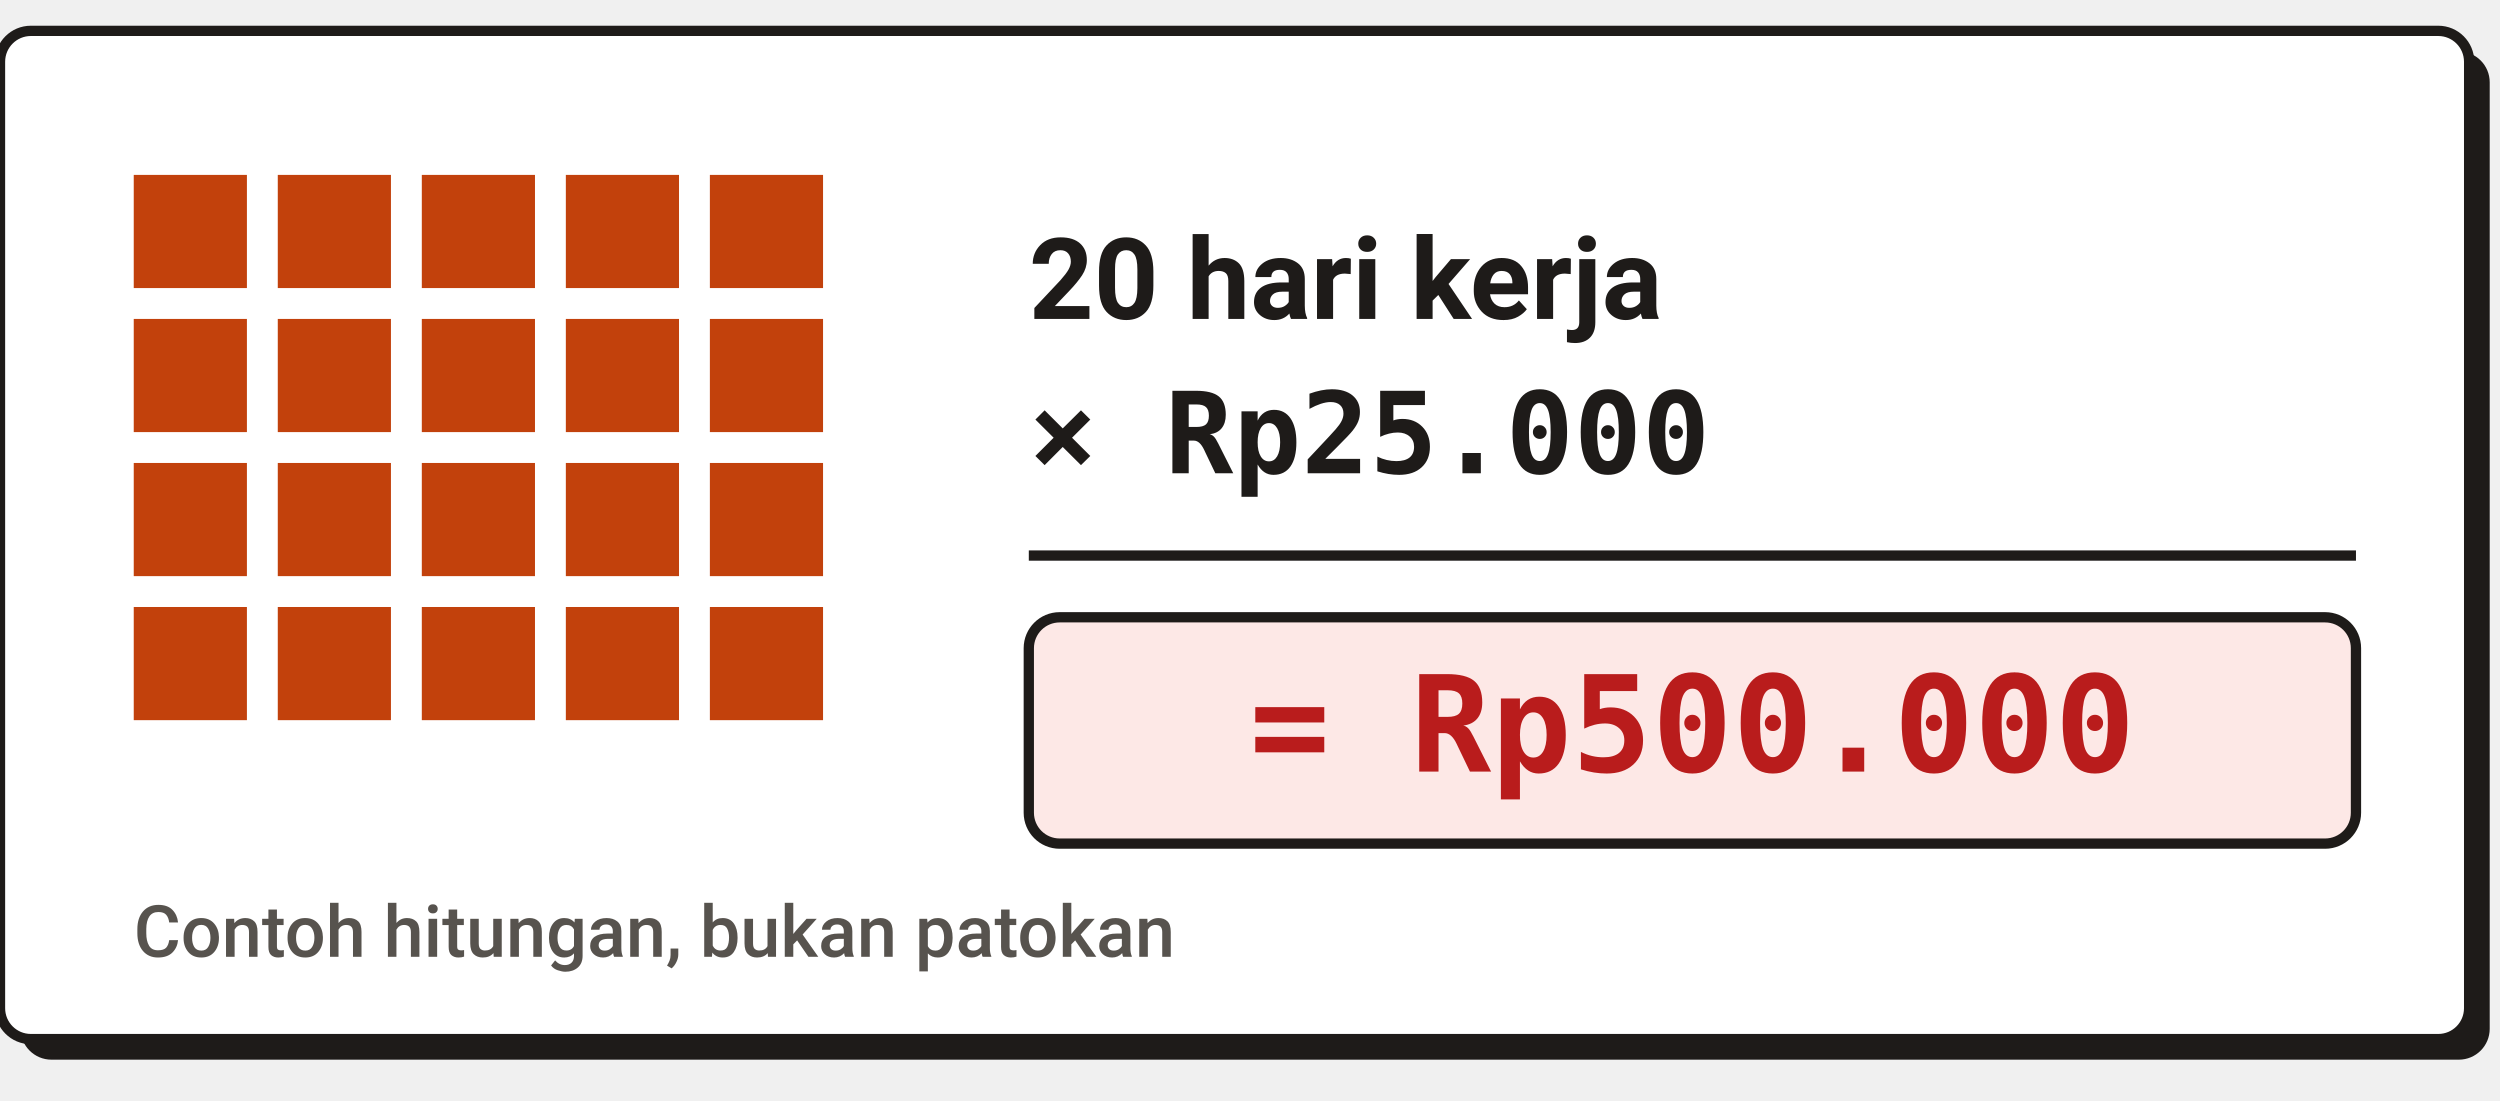
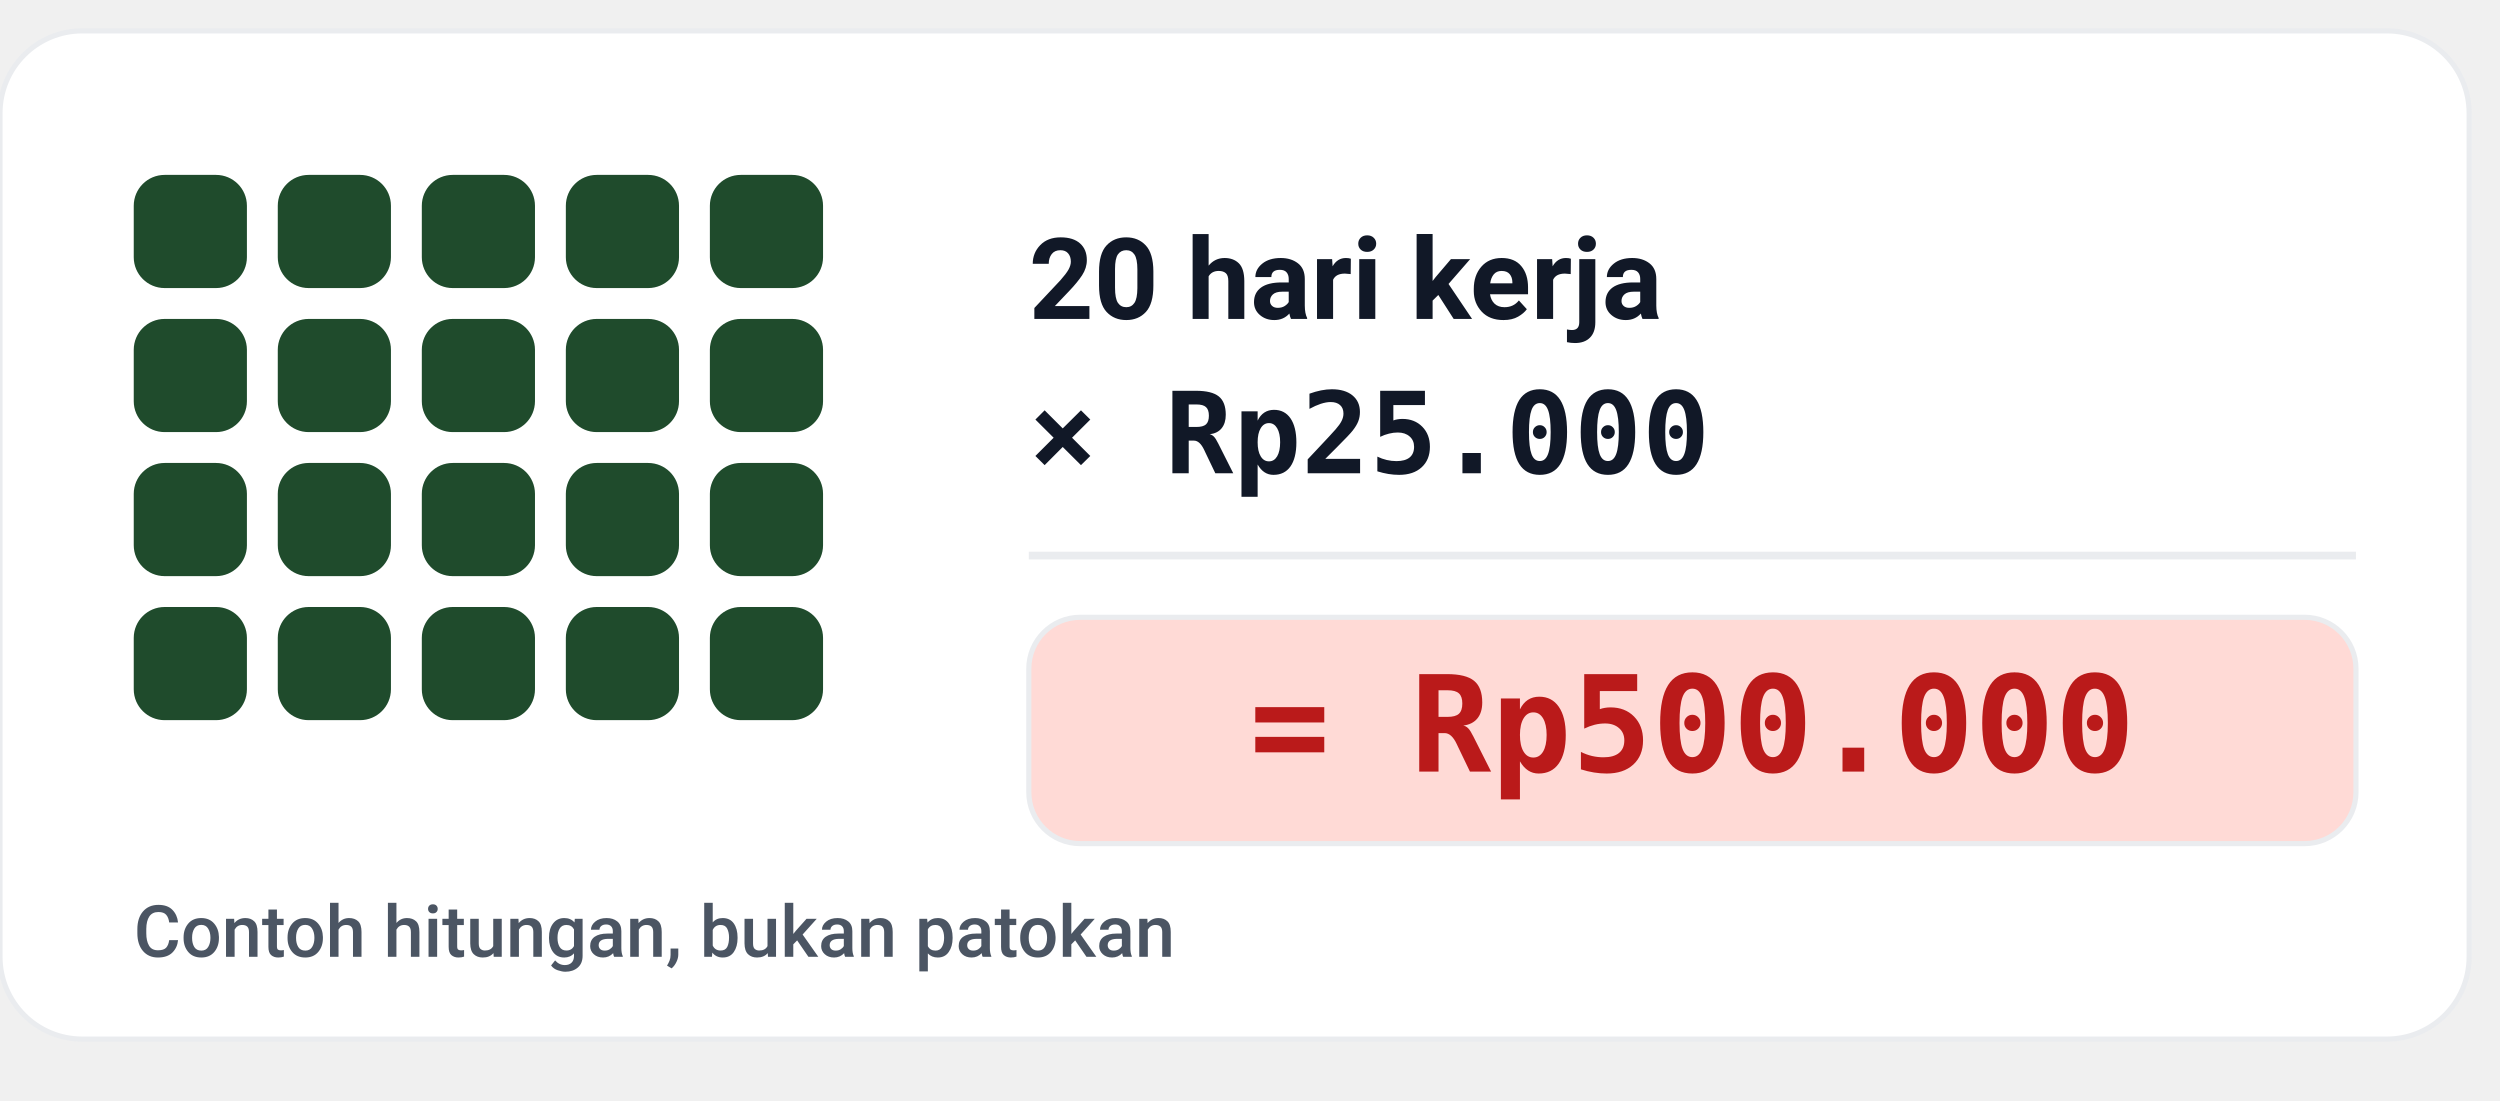
<svg xmlns="http://www.w3.org/2000/svg" width="486" height="214" viewBox="0 0 486 214" role="img" aria-labelledby="t d">
  <style>
- .bg{fill:#fff8f5}.card{fill:#ffffff}.edge{stroke:#1e1b19}.sh{fill:#1e1b19}
- .tx{fill:#1e1b19}.mu{fill:#57534e}.ac{fill:#c2410c}.inc{fill:#15803d}.exp{fill:#b91c1c}.tr{fill:#1d4ed8}
- .f-ac{fill:#c2410c}
- .t-ac{fill:#fdf0e8}.t-in{fill:#dcf2e3}.t-ex{fill:#fde8e6}.t-tr{fill:#e3ebfc}.t-mu{fill:#faf2ee}
- .ln{stroke:#1e1b19;stroke-width:2;fill:none}.ar{fill:#1e1b19}
- text{font-family:ui-sans-serif,system-ui,-apple-system,'Segoe UI',Roboto,sans-serif}
- .m{font-family:ui-monospace,'SFMono-Regular',Menlo,Consolas,monospace}
+ .card{fill:#ffffff}.edge{stroke:#eaecef}
+ .tx{fill:#111827}.mu{fill:#4b5563}.ac{fill:#1f4b2c}.inc{fill:#1f4b2c}.exp{fill:#ba1a1a}.tr{fill:#1d4ed8}
+ .f-ac{fill:#1f4b2c}
+ .t-ac{fill:#f4f6f4}.t-in{fill:#d8e6dc}.t-ex{fill:#ffdad6}.t-tr{fill:#eff6ff}.t-mu{fill:#f3f4f6}
+ .ln{stroke:#eaecef;stroke-width:1.5;fill:none}.ar{fill:#4b5563}
+ text{font-family:'Plus Jakarta Sans',ui-sans-serif,system-ui,-apple-system,'Segoe UI',Roboto,sans-serif}
+ .m{font-family:'Space Mono',ui-monospace,'SFMono-Regular',Menlo,Consolas,monospace}
@media (prefers-color-scheme:dark){
- .card{fill:#2d2823}.edge{stroke:#8a7d6e}.sh{fill:#14120f}
- .tx{fill:#f2ece7}.mu{fill:#a8a29e}.ac{fill:#f46b1c}.inc{fill:#22c55e}.exp{fill:#f87171}.tr{fill:#60a5fa}
- .f-ac{fill:#f46b1c}
- .t-ac{fill:#3d2618}.t-in{fill:#1f3a28}.t-ex{fill:#4a2323}.t-tr{fill:#1f2a44}.t-mu{fill:#1c1916}
- .ln{stroke:#8a7d6e}.ar{fill:#8a7d6e}}
+ .card{fill:#171b18}.edge{stroke:#2a302c}
+ .tx{fill:#eef1ee}.mu{fill:#b8c0ba}.ac{fill:#a2d2a9}.inc{fill:#8fd19e}.exp{fill:#ffb4ab}.tr{fill:#93b4f5}
+ .f-ac{fill:#a2d2a9}
+ .t-ac{fill:#222823}.t-in{fill:#1d3324}.t-ex{fill:#4a2323}.t-tr{fill:#172338}.t-mu{fill:#1a1e1b}
+ .ln{stroke:#2a302c}.ar{fill:#b8c0ba}}
</style>
-   <rect class="sh" x="4" y="10" width="480" height="196" rx="6" />
-   <rect class="card edge" x="0" y="6" width="480" height="196" rx="6" stroke-width="2" />
-   <rect class="f-ac" x="26" y="34" width="22" height="22" />
-   <rect class="f-ac" x="54" y="34" width="22" height="22" />
-   <rect class="f-ac" x="82" y="34" width="22" height="22" />
-   <rect class="f-ac" x="110" y="34" width="22" height="22" />
-   <rect class="f-ac" x="138" y="34" width="22" height="22" />
-   <rect class="f-ac" x="26" y="62" width="22" height="22" />
-   <rect class="f-ac" x="54" y="62" width="22" height="22" />
-   <rect class="f-ac" x="82" y="62" width="22" height="22" />
-   <rect class="f-ac" x="110" y="62" width="22" height="22" />
-   <rect class="f-ac" x="138" y="62" width="22" height="22" />
-   <rect class="f-ac" x="26" y="90" width="22" height="22" />
-   <rect class="f-ac" x="54" y="90" width="22" height="22" />
-   <rect class="f-ac" x="82" y="90" width="22" height="22" />
-   <rect class="f-ac" x="110" y="90" width="22" height="22" />
-   <rect class="f-ac" x="138" y="90" width="22" height="22" />
-   <rect class="f-ac" x="26" y="118" width="22" height="22" />
-   <rect class="f-ac" x="54" y="118" width="22" height="22" />
-   <rect class="f-ac" x="82" y="118" width="22" height="22" />
-   <rect class="f-ac" x="110" y="118" width="22" height="22" />
-   <rect class="f-ac" x="138" y="118" width="22" height="22" />
+   <rect class="card edge" x="0" y="6" width="480" height="196" rx="16" stroke-width="1" />
+   <rect class="f-ac" x="26" y="34" width="22" height="22" rx="6" />
+   <rect class="f-ac" x="54" y="34" width="22" height="22" rx="6" />
+   <rect class="f-ac" x="82" y="34" width="22" height="22" rx="6" />
+   <rect class="f-ac" x="110" y="34" width="22" height="22" rx="6" />
+   <rect class="f-ac" x="138" y="34" width="22" height="22" rx="6" />
+   <rect class="f-ac" x="26" y="62" width="22" height="22" rx="6" />
+   <rect class="f-ac" x="54" y="62" width="22" height="22" rx="6" />
+   <rect class="f-ac" x="82" y="62" width="22" height="22" rx="6" />
+   <rect class="f-ac" x="110" y="62" width="22" height="22" rx="6" />
+   <rect class="f-ac" x="138" y="62" width="22" height="22" rx="6" />
+   <rect class="f-ac" x="26" y="90" width="22" height="22" rx="6" />
+   <rect class="f-ac" x="54" y="90" width="22" height="22" rx="6" />
+   <rect class="f-ac" x="82" y="90" width="22" height="22" rx="6" />
+   <rect class="f-ac" x="110" y="90" width="22" height="22" rx="6" />
+   <rect class="f-ac" x="138" y="90" width="22" height="22" rx="6" />
+   <rect class="f-ac" x="26" y="118" width="22" height="22" rx="6" />
+   <rect class="f-ac" x="54" y="118" width="22" height="22" rx="6" />
+   <rect class="f-ac" x="82" y="118" width="22" height="22" rx="6" />
+   <rect class="f-ac" x="110" y="118" width="22" height="22" rx="6" />
+   <rect class="f-ac" x="138" y="118" width="22" height="22" rx="6" />
  <text class="tx" x="200" y="62" font-size="22" font-weight="700" text-anchor="start">20 hari kerja</text>
  <text class="tx m" x="200" y="92" font-size="22" font-weight="700" text-anchor="start">× Rp25.000</text>
  <line class="ln" x1="200" y1="108" x2="458" y2="108" />
-   <rect class="t-ex edge" x="200" y="120" width="258" height="44" rx="6" stroke-width="2" />
+   <rect class="t-ex edge" x="200" y="120" width="258" height="44" rx="10" stroke-width="1" />
  <text class="exp m" x="329" y="150" font-size="26" font-weight="700" text-anchor="middle">= Rp500.000</text>
  <text class="mu" x="26" y="186" font-size="14" font-weight="500" text-anchor="start">Contoh hitungan, bukan patokan</text>
</svg>
